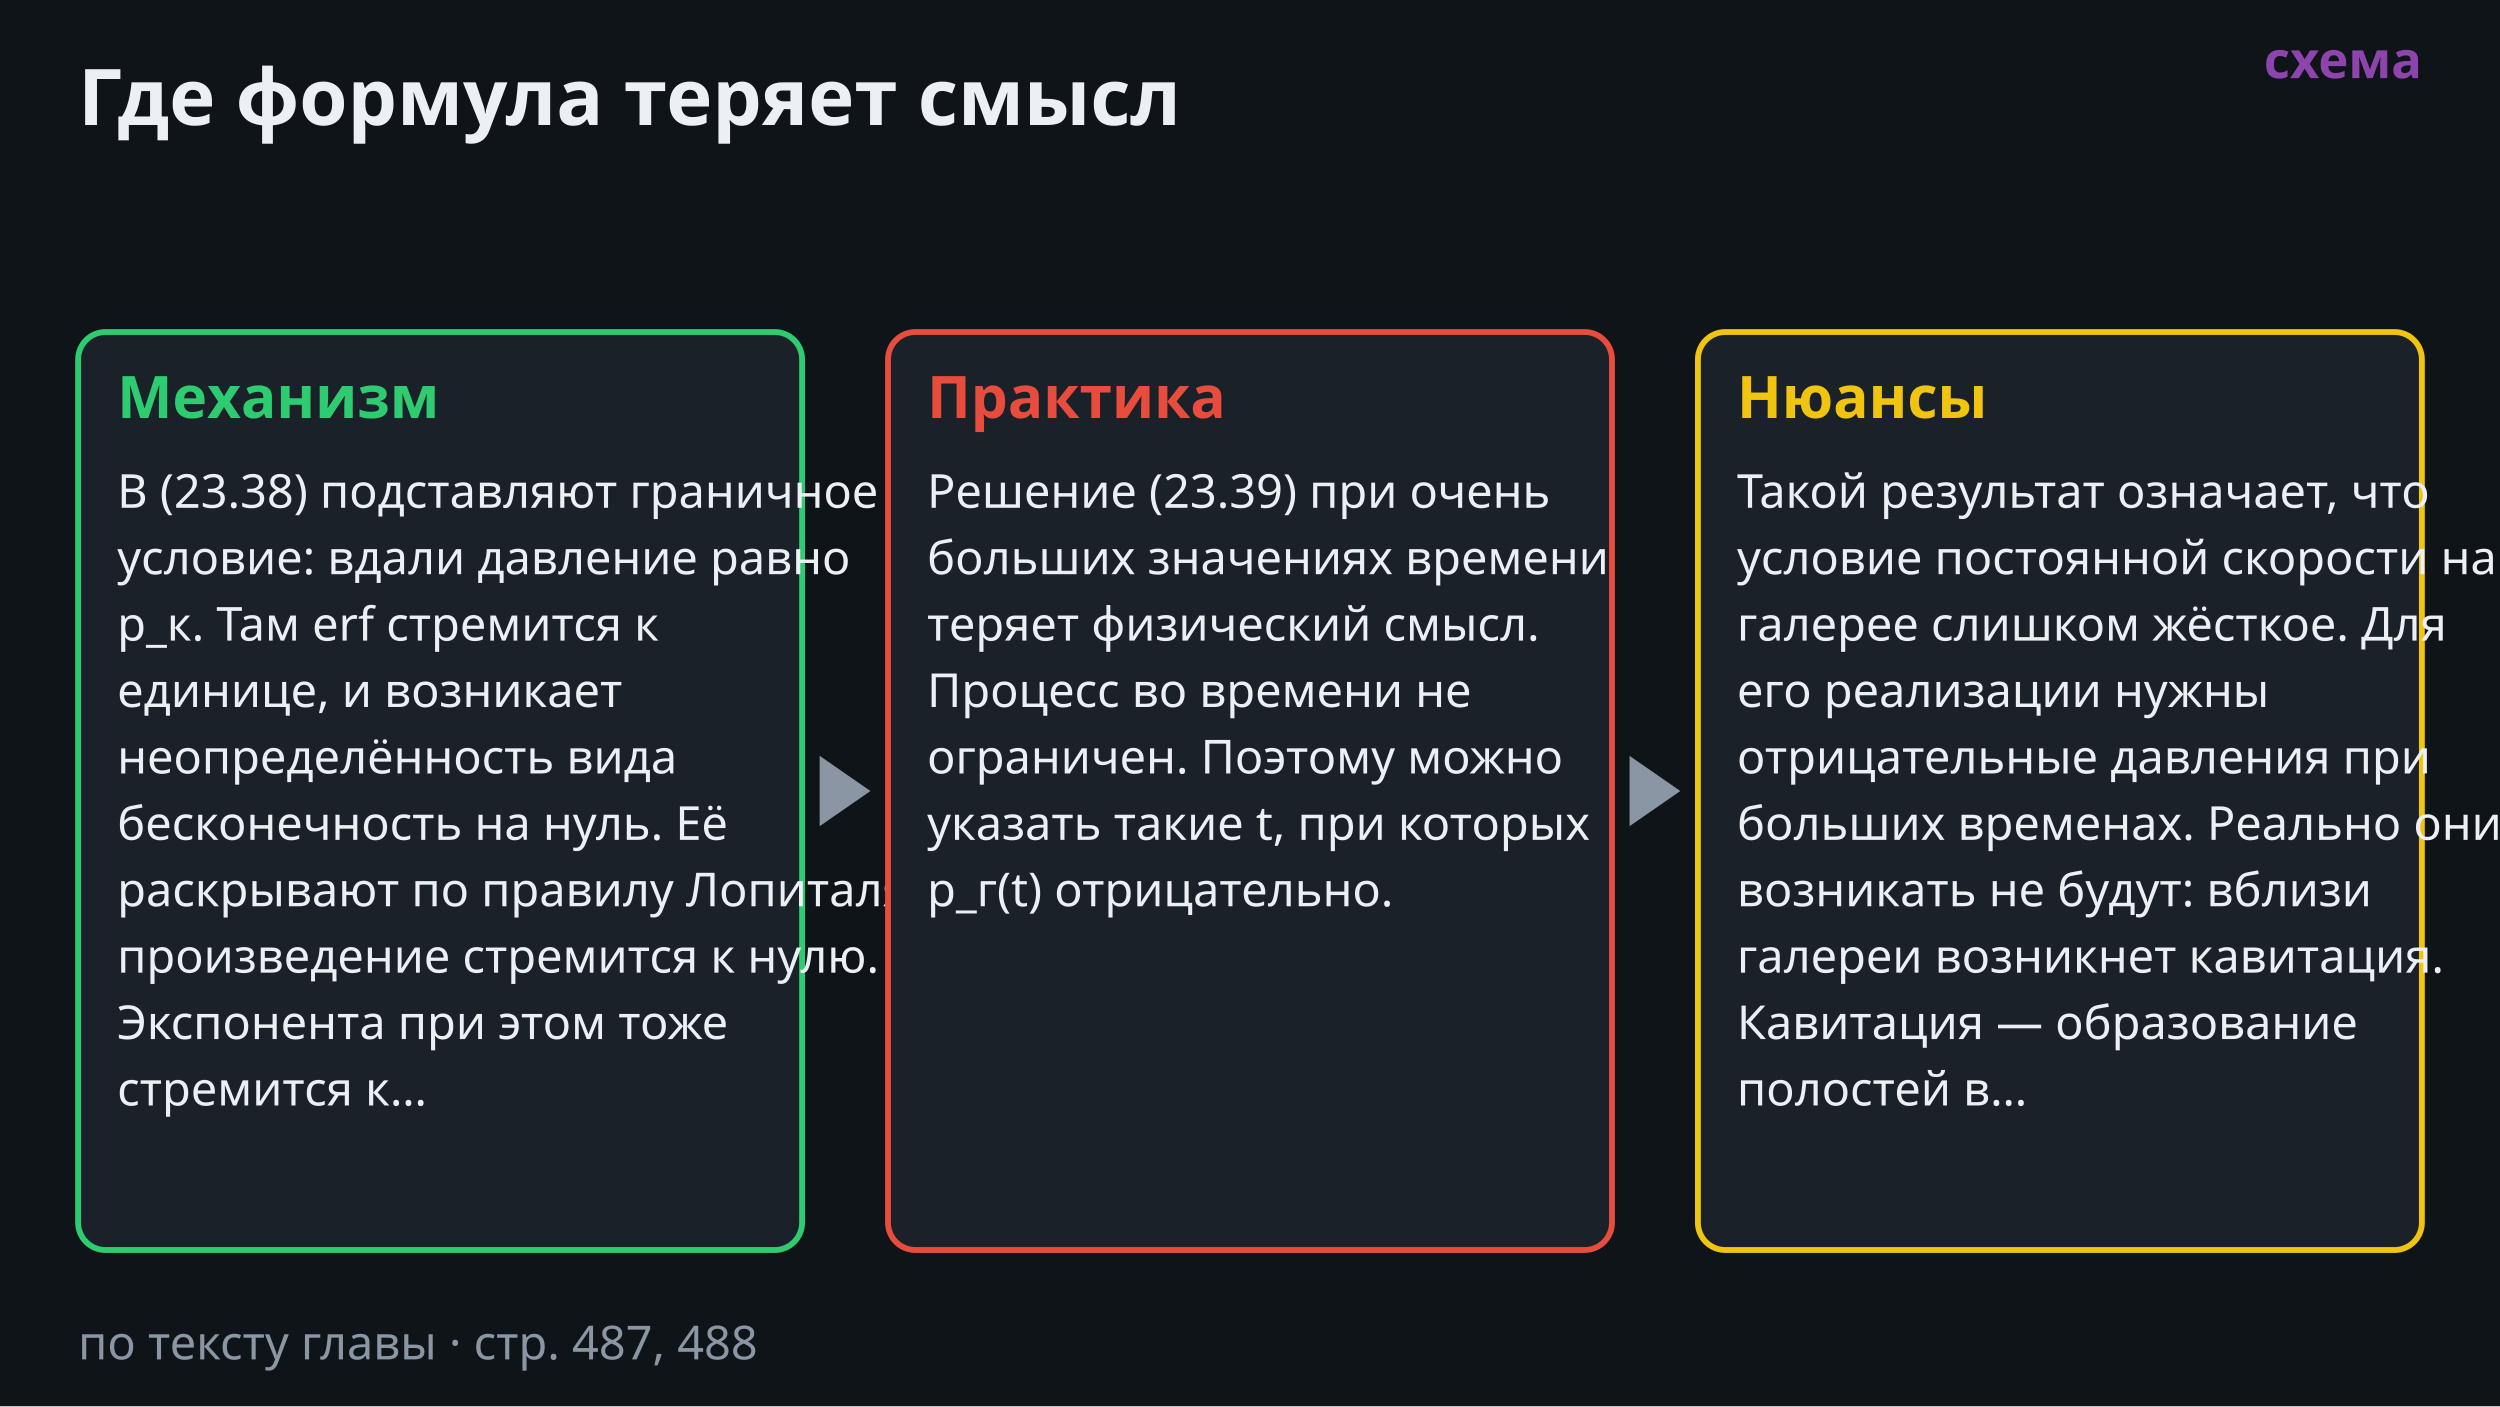
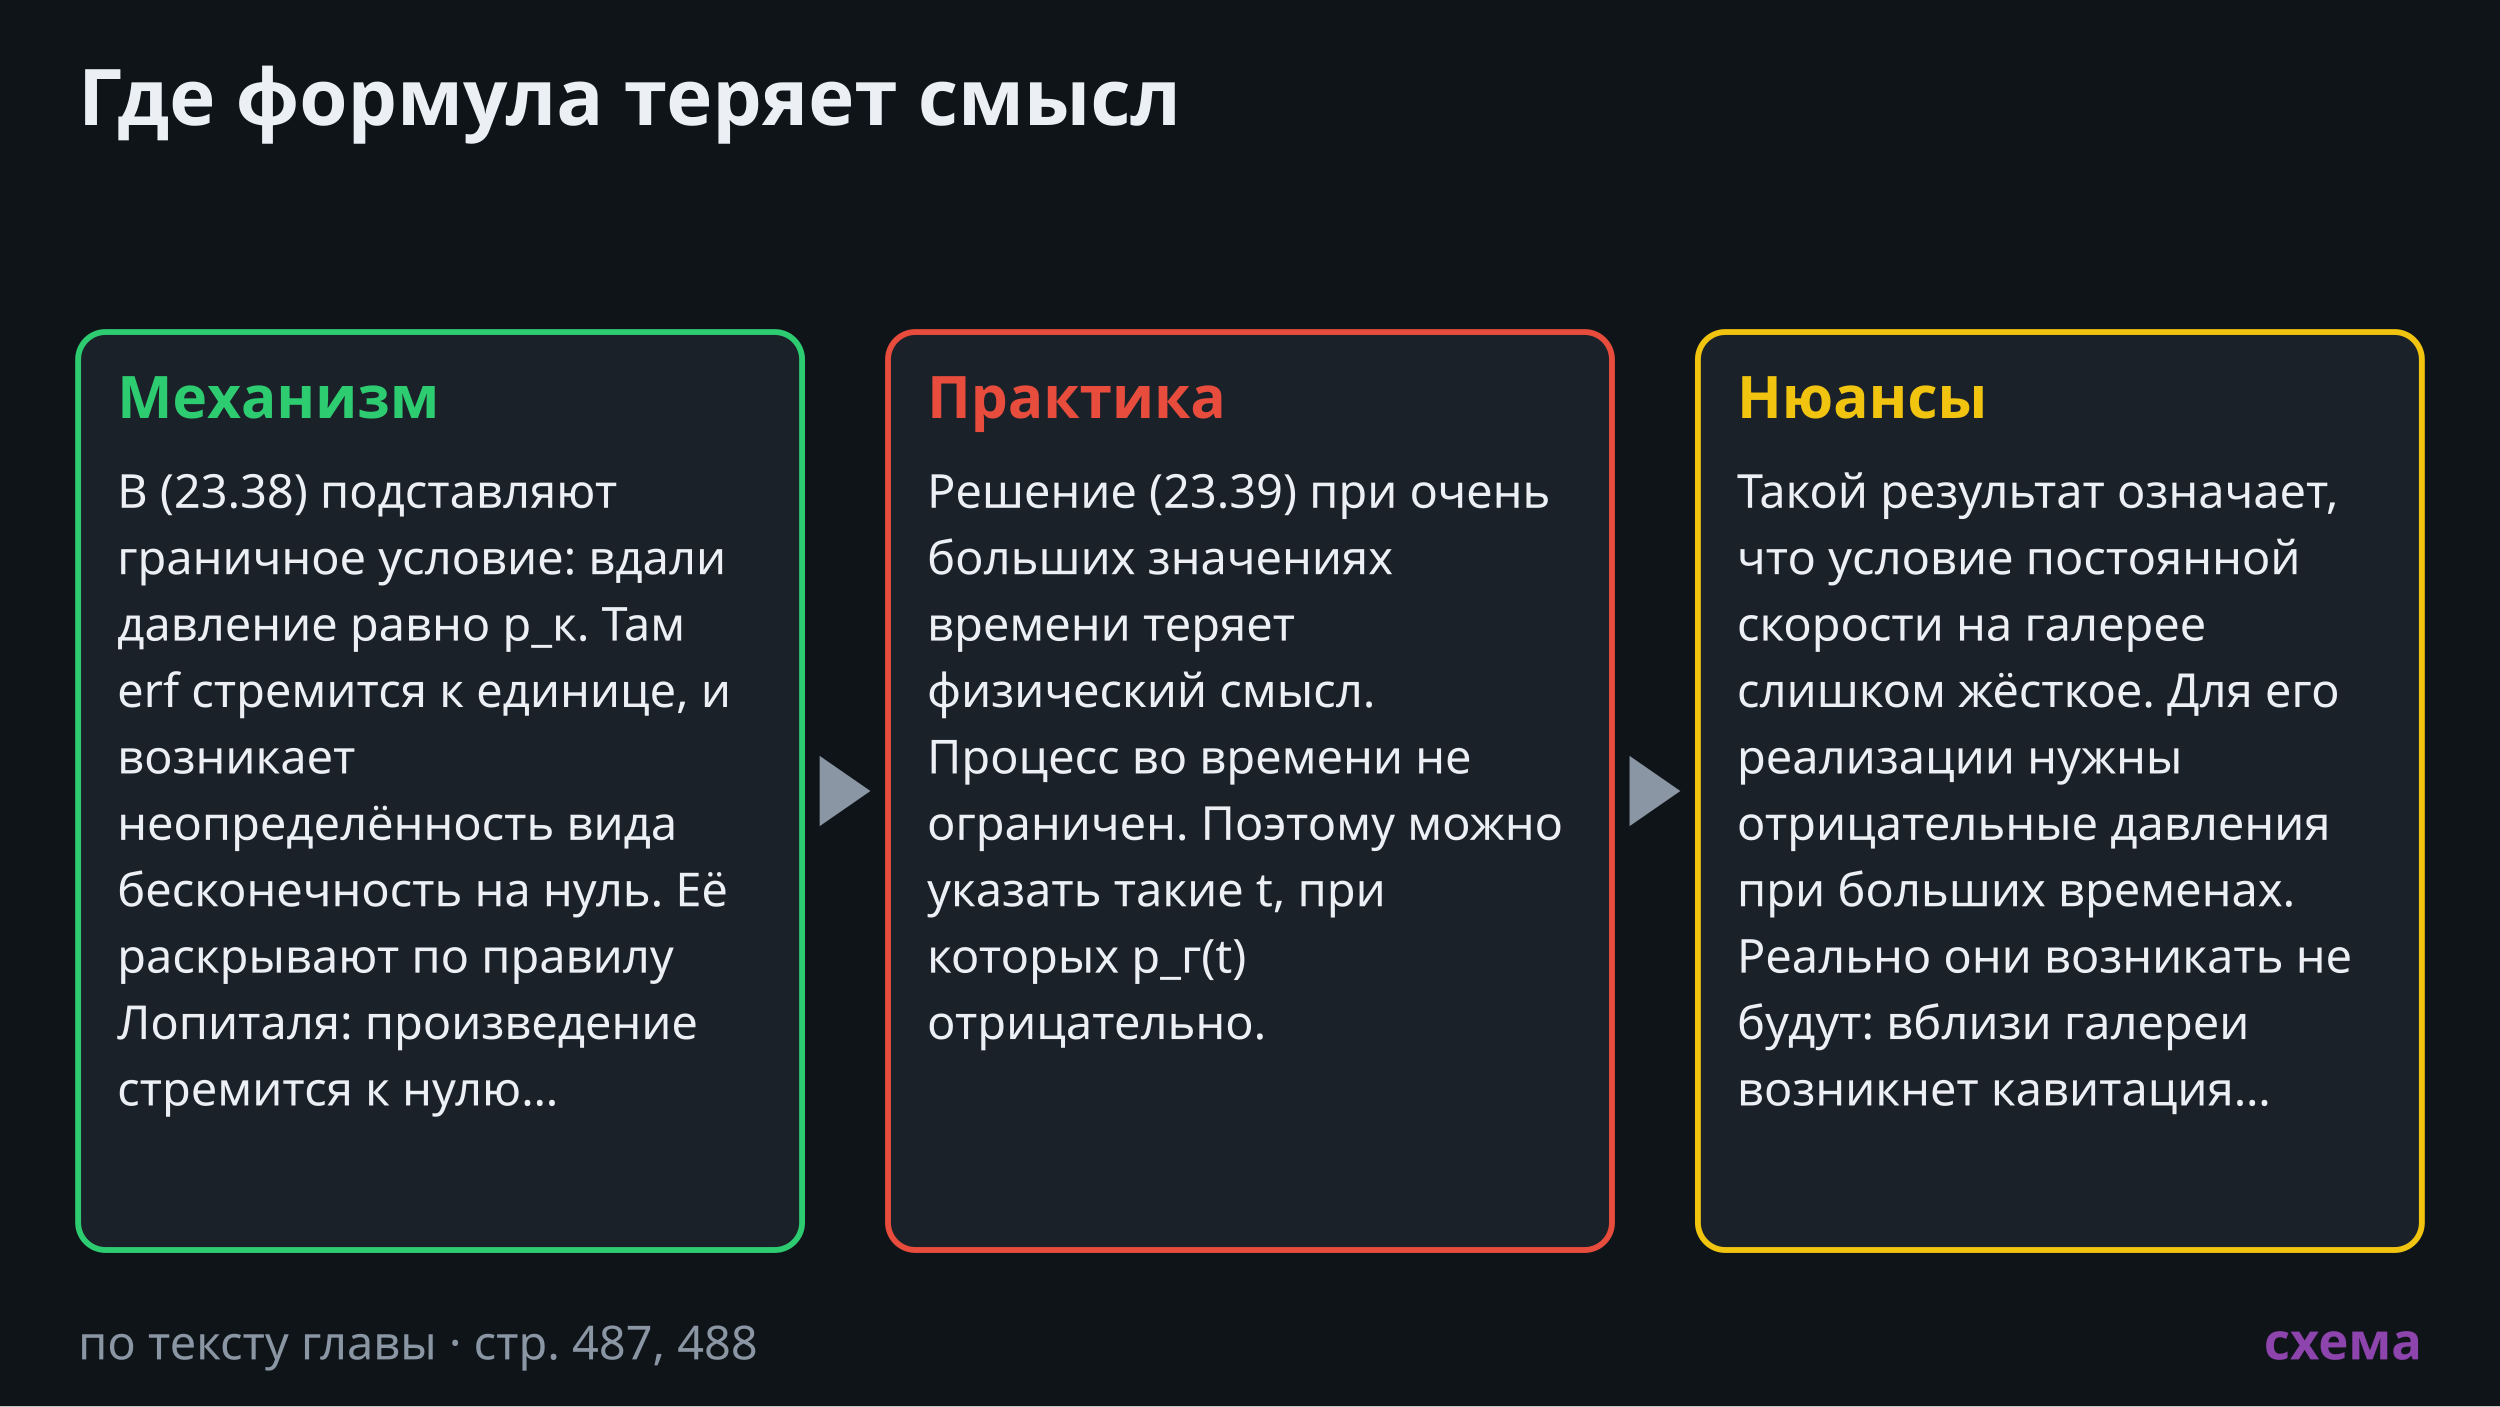
<svg xmlns="http://www.w3.org/2000/svg" viewBox="0 0 1280 720" width="1280" height="720" style="max-width:100%;height:auto">
  <rect width="1280" height="720" fill="#0F1419" />
  <text x="40" y="64" font-family="Segoe UI" font-size="40" font-weight="700" fill="#ECEFF4">Где формула теряет смысл</text>
-   <text x="1240" y="40" text-anchor="end" font-family="Segoe UI" font-size="26" font-weight="700" fill="#8E44AD">схема</text>
+   <text x="1240" y="696" text-anchor="end" font-family="Segoe UI" font-size="26" font-weight="700" fill="#8E44AD">схема</text>
  <rect x="40.0" y="170" width="370.667" height="470" rx="14" fill="#1A2129" stroke="#2ECC71" stroke-width="3" />
  <text x="60.0" y="214" font-family="Segoe UI" font-size="30" font-weight="700" fill="#2ECC71">Механизм</text>
-   <text x="60.0" y="260" font-family="Segoe UI" font-size="24" fill="#ECEFF4">В (23.38) подставляют граничное</text>
-   <text x="60.0" y="294" font-family="Segoe UI" font-size="24" fill="#ECEFF4">условие: вдали давление равно</text>
-   <text x="60.0" y="328" font-family="Segoe UI" font-size="24" fill="#ECEFF4">p_к. Там erf стремится к</text>
-   <text x="60.0" y="362" font-family="Segoe UI" font-size="24" fill="#ECEFF4">единице, и возникает</text>
-   <text x="60.0" y="396" font-family="Segoe UI" font-size="24" fill="#ECEFF4">неопределённость вида</text>
-   <text x="60.0" y="430" font-family="Segoe UI" font-size="24" fill="#ECEFF4">бесконечность на нуль. Её</text>
-   <text x="60.0" y="464" font-family="Segoe UI" font-size="24" fill="#ECEFF4">раскрывают по правилу Лопиталя:</text>
-   <text x="60.0" y="498" font-family="Segoe UI" font-size="24" fill="#ECEFF4">произведение стремится к нулю.</text>
-   <text x="60.0" y="532" font-family="Segoe UI" font-size="24" fill="#ECEFF4">Экспонента при этом тоже</text>
-   <text x="60.0" y="566" font-family="Segoe UI" font-size="24" fill="#ECEFF4">стремится к…</text>
+   <text x="60.0" y="260" font-family="Segoe UI" font-size="24" fill="#ECEFF4">В (23.38) подставляют</text>
+   <text x="60.0" y="294" font-family="Segoe UI" font-size="24" fill="#ECEFF4">граничное условие: вдали</text>
+   <text x="60.0" y="328" font-family="Segoe UI" font-size="24" fill="#ECEFF4">давление равно p_к. Там</text>
+   <text x="60.0" y="362" font-family="Segoe UI" font-size="24" fill="#ECEFF4">erf стремится к единице, и</text>
+   <text x="60.0" y="396" font-family="Segoe UI" font-size="24" fill="#ECEFF4">возникает</text>
+   <text x="60.0" y="430" font-family="Segoe UI" font-size="24" fill="#ECEFF4">неопределённость вида</text>
+   <text x="60.0" y="464" font-family="Segoe UI" font-size="24" fill="#ECEFF4">бесконечность на нуль. Её</text>
+   <text x="60.0" y="498" font-family="Segoe UI" font-size="24" fill="#ECEFF4">раскрывают по правилу</text>
+   <text x="60.0" y="532" font-family="Segoe UI" font-size="24" fill="#ECEFF4">Лопиталя: произведение</text>
+   <text x="60.0" y="566" font-family="Segoe UI" font-size="24" fill="#ECEFF4">стремится к нулю…</text>
  <polygon points="419.667,387 445.667,405 419.667,423" fill="#8A96A3" />
  <rect x="454.667" y="170" width="370.667" height="470" rx="14" fill="#1A2129" stroke="#E74C3C" stroke-width="3" />
  <text x="474.667" y="214" font-family="Segoe UI" font-size="30" font-weight="700" fill="#E74C3C">Практика</text>
  <text x="474.667" y="260" font-family="Segoe UI" font-size="24" fill="#ECEFF4">Решение (23.39) при очень</text>
-   <text x="474.667" y="294" font-family="Segoe UI" font-size="24" fill="#ECEFF4">больших значениях времени</text>
-   <text x="474.667" y="328" font-family="Segoe UI" font-size="24" fill="#ECEFF4">теряет физический смысл.</text>
-   <text x="474.667" y="362" font-family="Segoe UI" font-size="24" fill="#ECEFF4">Процесс во времени не</text>
-   <text x="474.667" y="396" font-family="Segoe UI" font-size="24" fill="#ECEFF4">ограничен. Поэтому можно</text>
-   <text x="474.667" y="430" font-family="Segoe UI" font-size="24" fill="#ECEFF4">указать такие t, при которых</text>
-   <text x="474.667" y="464" font-family="Segoe UI" font-size="24" fill="#ECEFF4">p_г(t) отрицательно.</text>
+   <text x="474.667" y="294" font-family="Segoe UI" font-size="24" fill="#ECEFF4">больших значениях</text>
+   <text x="474.667" y="328" font-family="Segoe UI" font-size="24" fill="#ECEFF4">времени теряет</text>
+   <text x="474.667" y="362" font-family="Segoe UI" font-size="24" fill="#ECEFF4">физический смысл.</text>
+   <text x="474.667" y="396" font-family="Segoe UI" font-size="24" fill="#ECEFF4">Процесс во времени не</text>
+   <text x="474.667" y="430" font-family="Segoe UI" font-size="24" fill="#ECEFF4">ограничен. Поэтому можно</text>
+   <text x="474.667" y="464" font-family="Segoe UI" font-size="24" fill="#ECEFF4">указать такие t, при</text>
+   <text x="474.667" y="498" font-family="Segoe UI" font-size="24" fill="#ECEFF4">которых p_г(t)</text>
+   <text x="474.667" y="532" font-family="Segoe UI" font-size="24" fill="#ECEFF4">отрицательно.</text>
  <polygon points="834.333,387 860.333,405 834.333,423" fill="#8A96A3" />
  <rect x="869.333" y="170" width="370.667" height="470" rx="14" fill="#1A2129" stroke="#F1C40F" stroke-width="3" />
  <text x="889.333" y="214" font-family="Segoe UI" font-size="30" font-weight="700" fill="#F1C40F">Нюансы</text>
-   <text x="889.333" y="260" font-family="Segoe UI" font-size="24" fill="#ECEFF4">Такой результат означает, что</text>
-   <text x="889.333" y="294" font-family="Segoe UI" font-size="24" fill="#ECEFF4">условие постоянной скорости на</text>
-   <text x="889.333" y="328" font-family="Segoe UI" font-size="24" fill="#ECEFF4">галерее слишком жёсткое. Для</text>
-   <text x="889.333" y="362" font-family="Segoe UI" font-size="24" fill="#ECEFF4">его реализации нужны</text>
-   <text x="889.333" y="396" font-family="Segoe UI" font-size="24" fill="#ECEFF4">отрицательные давления при</text>
-   <text x="889.333" y="430" font-family="Segoe UI" font-size="24" fill="#ECEFF4">больших временах. Реально они</text>
-   <text x="889.333" y="464" font-family="Segoe UI" font-size="24" fill="#ECEFF4">возникать не будут: вблизи</text>
-   <text x="889.333" y="498" font-family="Segoe UI" font-size="24" fill="#ECEFF4">галереи возникнет кавитация.</text>
-   <text x="889.333" y="532" font-family="Segoe UI" font-size="24" fill="#ECEFF4">Кавитация — образование</text>
-   <text x="889.333" y="566" font-family="Segoe UI" font-size="24" fill="#ECEFF4">полостей в…</text>
+   <text x="889.333" y="260" font-family="Segoe UI" font-size="24" fill="#ECEFF4">Такой результат означает,</text>
+   <text x="889.333" y="294" font-family="Segoe UI" font-size="24" fill="#ECEFF4">что условие постоянной</text>
+   <text x="889.333" y="328" font-family="Segoe UI" font-size="24" fill="#ECEFF4">скорости на галерее</text>
+   <text x="889.333" y="362" font-family="Segoe UI" font-size="24" fill="#ECEFF4">слишком жёсткое. Для его</text>
+   <text x="889.333" y="396" font-family="Segoe UI" font-size="24" fill="#ECEFF4">реализации нужны</text>
+   <text x="889.333" y="430" font-family="Segoe UI" font-size="24" fill="#ECEFF4">отрицательные давления</text>
+   <text x="889.333" y="464" font-family="Segoe UI" font-size="24" fill="#ECEFF4">при больших временах.</text>
+   <text x="889.333" y="498" font-family="Segoe UI" font-size="24" fill="#ECEFF4">Реально они возникать не</text>
+   <text x="889.333" y="532" font-family="Segoe UI" font-size="24" fill="#ECEFF4">будут: вблизи галереи</text>
+   <text x="889.333" y="566" font-family="Segoe UI" font-size="24" fill="#ECEFF4">возникнет кавитация…</text>
  <text x="40" y="696" font-family="Segoe UI" font-size="24" fill="#8A96A3">по тексту главы · стр. 487, 488</text>
</svg>
